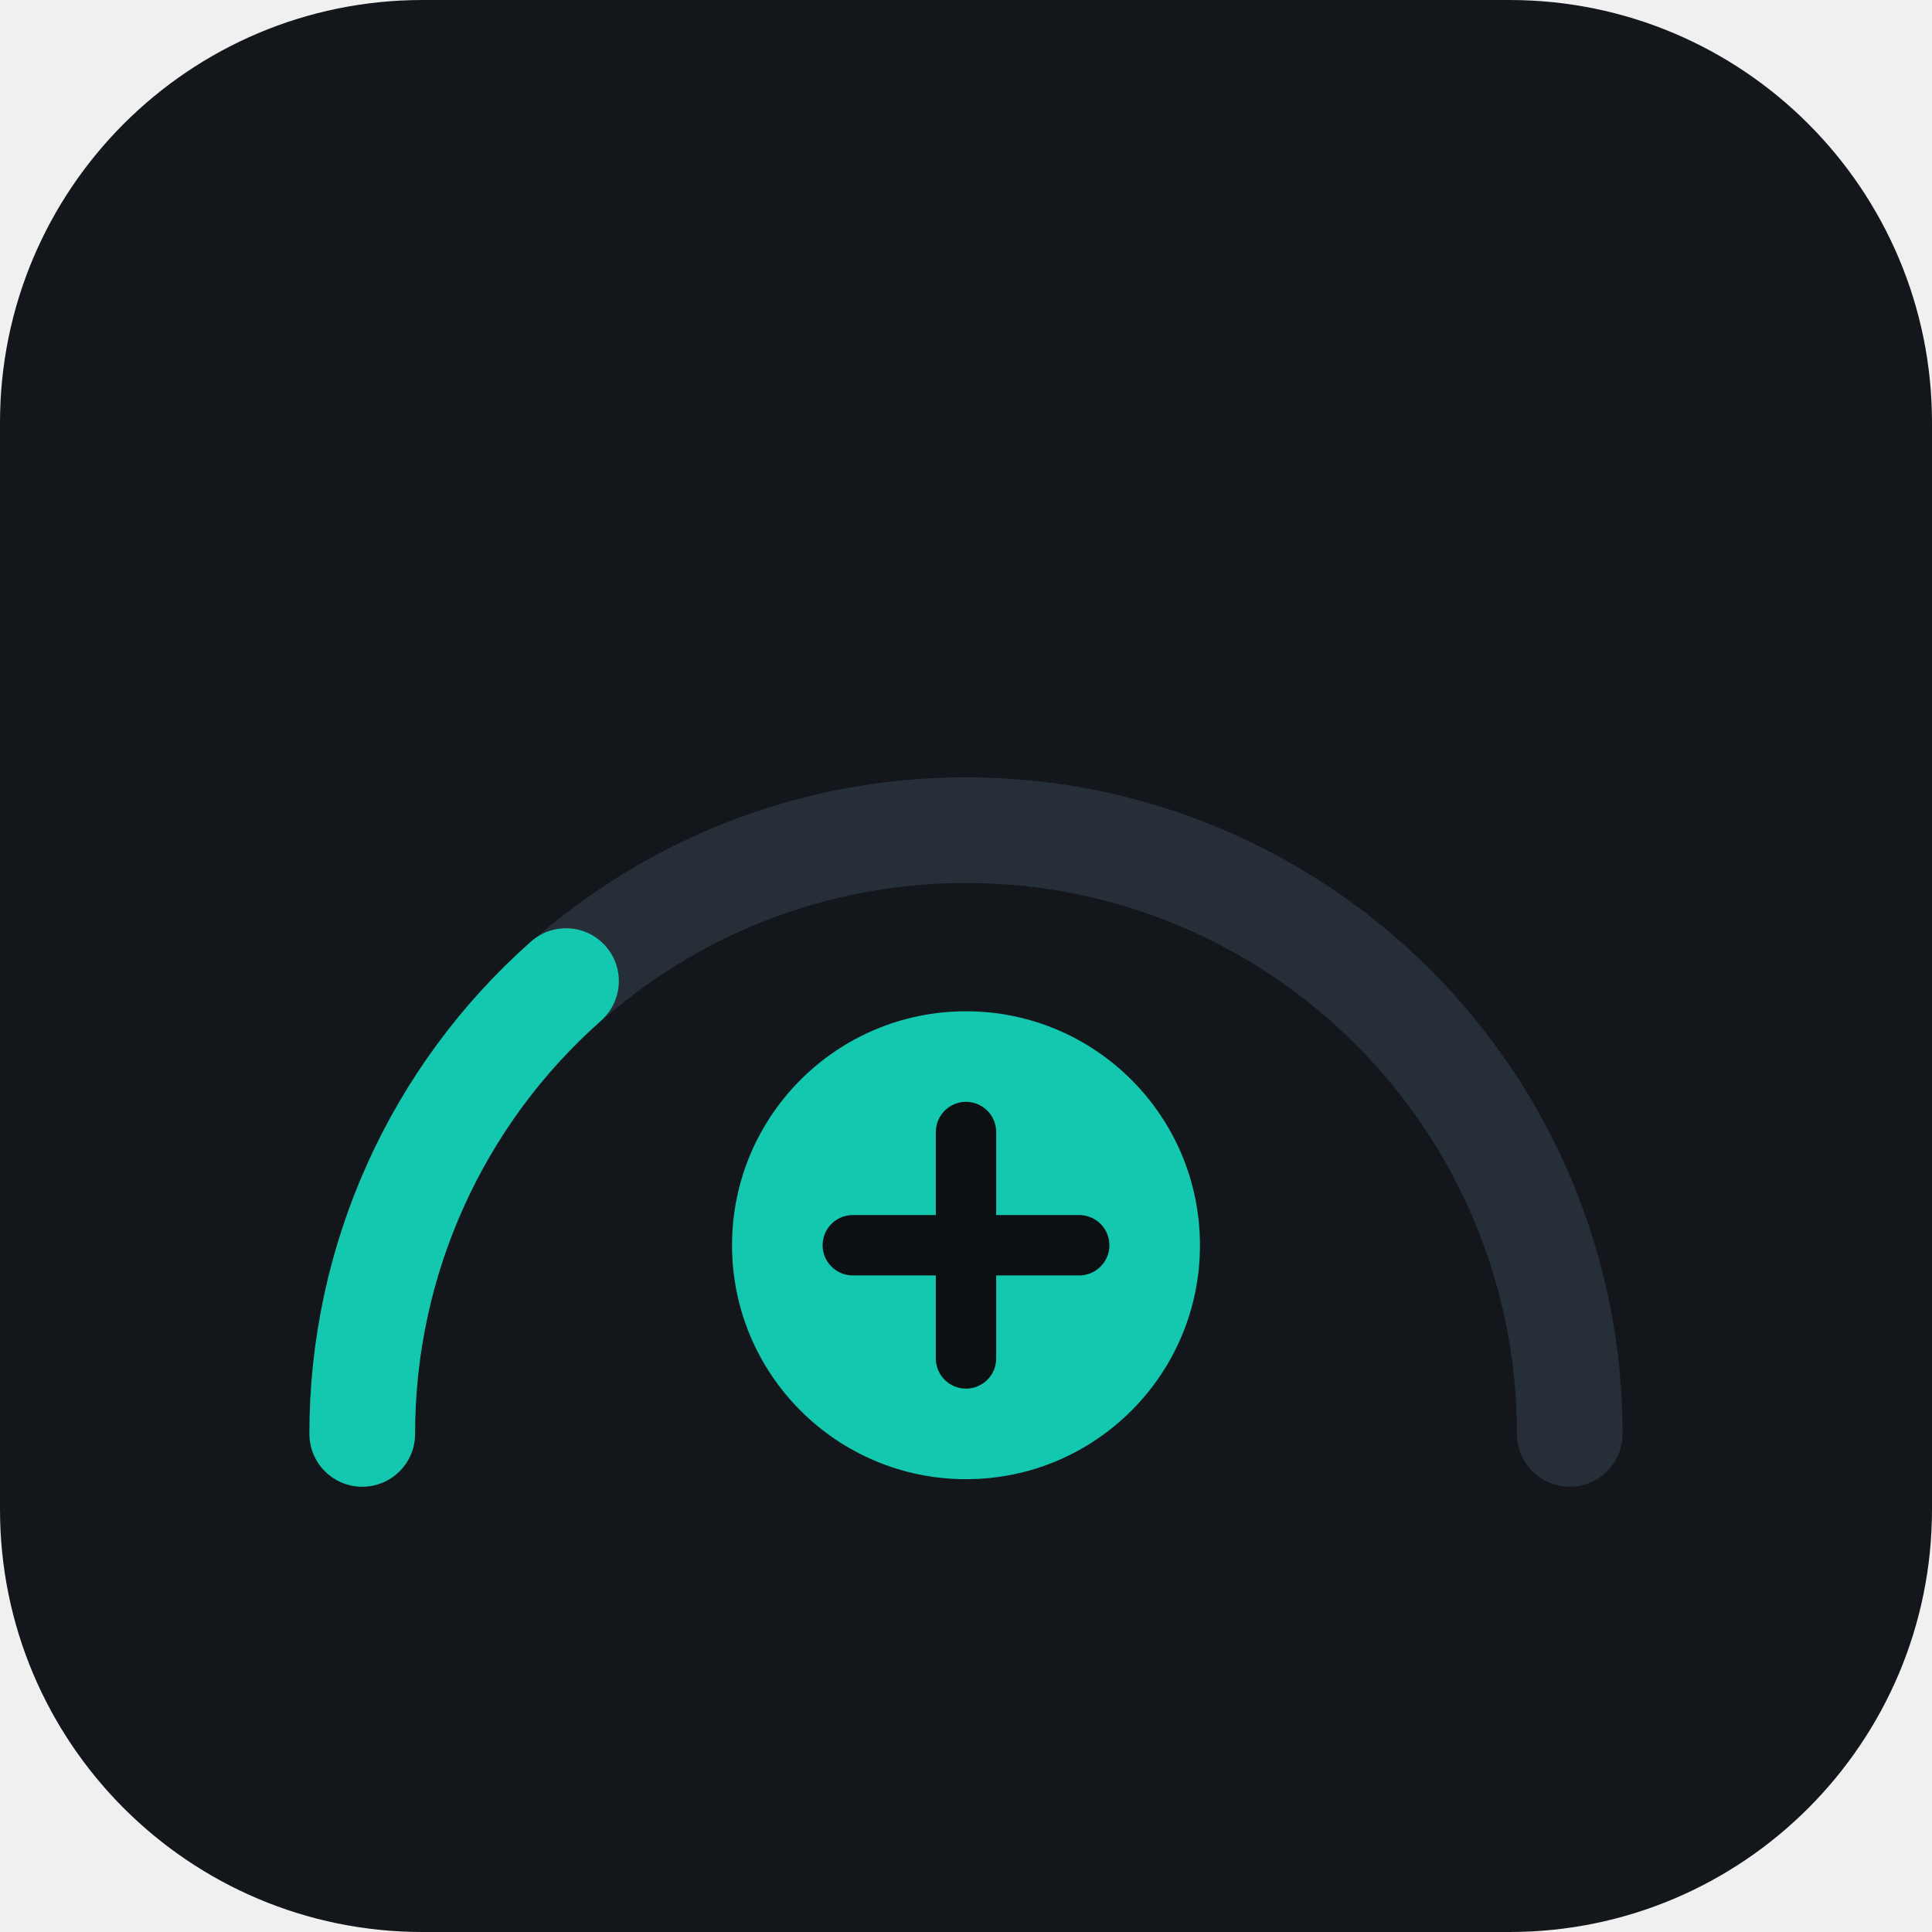
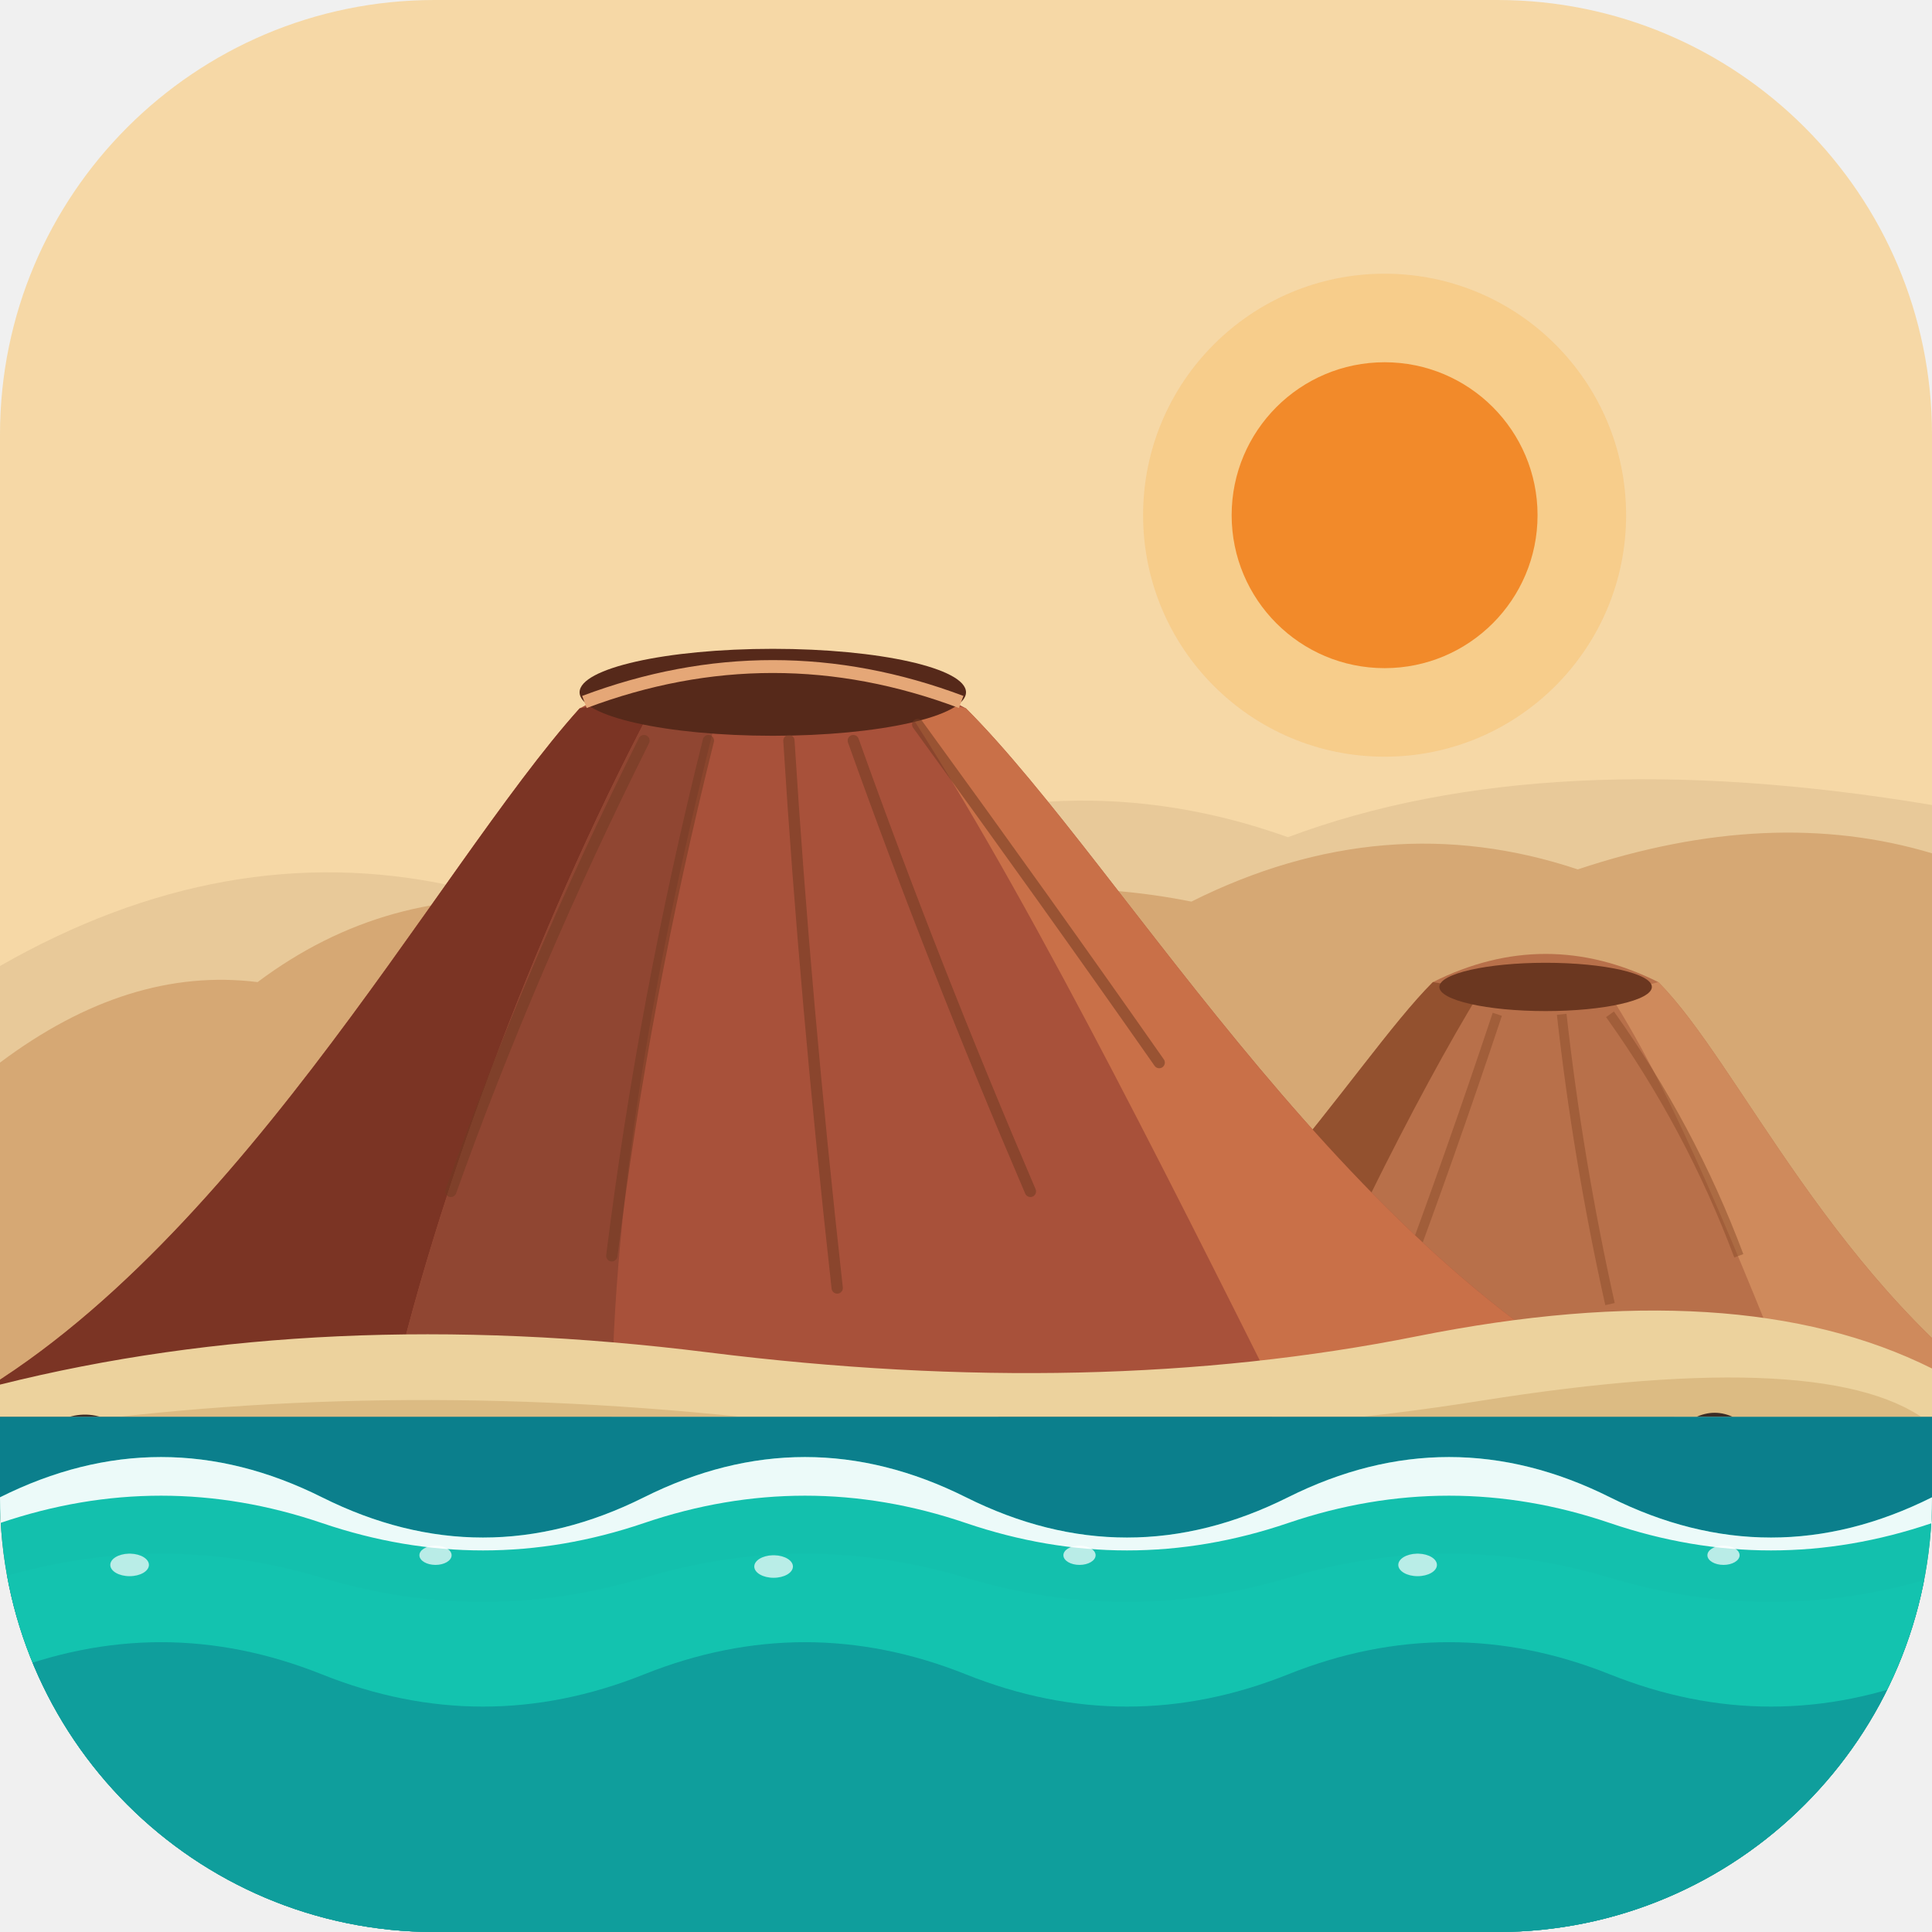
- <svg xmlns="http://www.w3.org/2000/svg" viewBox="0 0 512 512">
-   <rect width="512" height="512" rx="112" fill="#13171c" />
-   <path d="M96 380 A160 160 0 0 1 416 380" fill="none" stroke="#262e38" stroke-width="28" stroke-linecap="round" />
-   <path d="M96 380 A160 160 0 0 1 150 260" fill="none" stroke="#14c8b0" stroke-width="28" stroke-linecap="round" />
-   <circle cx="256" cy="330" r="62" fill="#14c8b0" />
-   <path d="M256 300v60M226 330h60" stroke="#0d1013" stroke-width="16" stroke-linecap="round" />
+ <svg xmlns="http://www.w3.org/2000/svg" viewBox="0 0 120 120">
+   <defs>
+     <clipPath id="c-card">
+       <rect width="120" height="120" rx="27" />
+     </clipPath>
+     <clipPath id="c-land">
+       <rect x="0" y="0" width="120" height="88" />
+     </clipPath>
+   </defs>
+   <g clip-path="url(#c-card)">
+     <rect width="120" height="120" fill="#f6d8a6" />
+     <g clip-path="url(#c-land)">
+       <g>
+         <circle cx="86" cy="32" r="15" fill="#f8b65a" opacity="0.35" />
+         <circle cx="86" cy="32" r="9.5" fill="#f28a2a" />
+       </g>
+       <g>
+         <path fill="#e8c999" d="M0 60 Q14 52 28 55 Q40 49 52 53 Q66 47 80 52 Q96 46 120 50 L120 88 L0 88 Z" />
+         <path fill="#d6a874" d="M0 66 Q8 60 16 61 Q24 55 34 56 Q44 51 54 57 Q64 54 74 56 Q86 50 98 54 Q110 50 120 53 L120 88 L0 88 Z" />
+       </g>
+       <g>
+         <path fill="#b8704a" d="M62 88 C76 80 84 66 89 61 Q96 57.5 103 61 C108 66 114 80 126 88 Z" />
+         <path fill="#93512f" d="M62 88 C76 80 84 66 89 61 L92 61.5 C88 68 82 80 79 88 Z" />
+         <path fill="#cf8a5c" d="M103 61 C108 66 114 80 126 88 L112 88 C108 78 104 68 100 61.8 Z" />
+         <ellipse cx="96" cy="61.3" rx="6.6" ry="1.5" fill="#6b3720" />
+         <path fill="none" stroke="#8a4b29" stroke-width="0.6" opacity="0.5" d="M93 63 Q90 72 87 80 M97 63 Q98 72 100 81 M100 63 Q105 70 108 78" />
+       </g>
+       <g>
+         <path fill="#a8513a" d="M-4 88 C14 79 27 54 36 44 Q48 37.5 60 44 C70 54 84 79 104 88 Z" />
+         <path fill="#7b3424" d="M-4 88 C14 79 27 54 36 44 L41 43 C34 56 27 74 24 88 Z" />
+         <path fill="#904632" d="M24 88 C27 74 34 56 41 43 L45 42.6 C41 58 38 74 38 88 Z" />
+         <path fill="#c97048" d="M60 44 C70 54 84 79 104 88 L80 88 C72 72 63 54 55.5 42.8 Z" />
+         <ellipse cx="48" cy="43" rx="12" ry="2.7" fill="#56291a" />
+         <path fill="none" stroke="#e5a777" stroke-width="0.8" d="M36.3 43.6 Q48 39.2 59.7 43.6" />
+         <path fill="none" stroke="#713a22" stroke-width="0.7" opacity="0.55" stroke-linecap="round" d="M40 46 Q33 60 28 74 M44 46 Q40 62 38 78 M49 46 Q50 62 52 80 M53 46 Q58 60 64 74 M57 45 Q65 56 72 66" />
+       </g>
+       <path fill="#ecd29d" d="M0 86 Q20 81 44 84 T88 83 T120 85 L120 92 L0 92 Z" />
+       <path fill="#dcbb83" d="M0 89 Q22 85.5 46 88 T92 87 T120 88.5 L120 92 L0 92 Z" />
+       <path fill="#3b2b25" d="M2 89.5 q3 -3 6 -0.5 q2 -2 4 0.5 Z M104 89 q2.5 -2.5 5 0 q2 -1.6 4 0.4 Z" />
+     </g>
+     <g>
+       <rect x="0" y="88" width="120" height="32" fill="#0b7f8c" />
+       <g>
+         <path fill="#0e95a0" d="M0 98 q10 -3 20 0 t20 0 t20 0 t20 0 t20 0 t20 0 t20 0 L160 120 L0 120 Z" />
+       </g>
+       <g>
+         <path fill="#14c8b0" d="M0 93 q10 -5 20 0 t20 0 t20 0 t20 0 t20 0 t20 0 t20 0 L160 120 L0 120 Z" opacity="0.9" />
+         <path fill="#ffffff" opacity="0.92" d="M0 93 q10 -5 20 0 t20 0 t20 0 t20 0 t20 0 t20 0 t20 0 l0 1.6 q-10 -3.4 -20 0 t-20 0 t-20 0 t-20 0 t-20 0 t-20 0 t-20 0 Z" />
+         <path fill="#ffffff" opacity="0.7" d="M8 96.5 a1.2 0.7 0 1 0 0.1 0 Z M27 96 a1 0.6 0 1 0 0.1 0 Z M48 96.6 a1.2 0.7 0 1 0 0.1 0 Z M67 96 a1 0.6 0 1 0 0.1 0 Z M88 96.5 a1.2 0.7 0 1 0 0.1 0 Z M107 96 a1 0.6 0 1 0 0.1 0 Z M128 96.5 a1.2 0.7 0 1 0 0.1 0 Z M147 96 a1 0.6 0 1 0 0.1 0 Z" />
+         <path fill="#0b7f8c" d="M0 104 q10 -4 20 0 t20 0 t20 0 t20 0 t20 0 t20 0 t20 0 L160 120 L0 120 Z" opacity="0.55" />
+       </g>
+     </g>
+   </g>
</svg>
